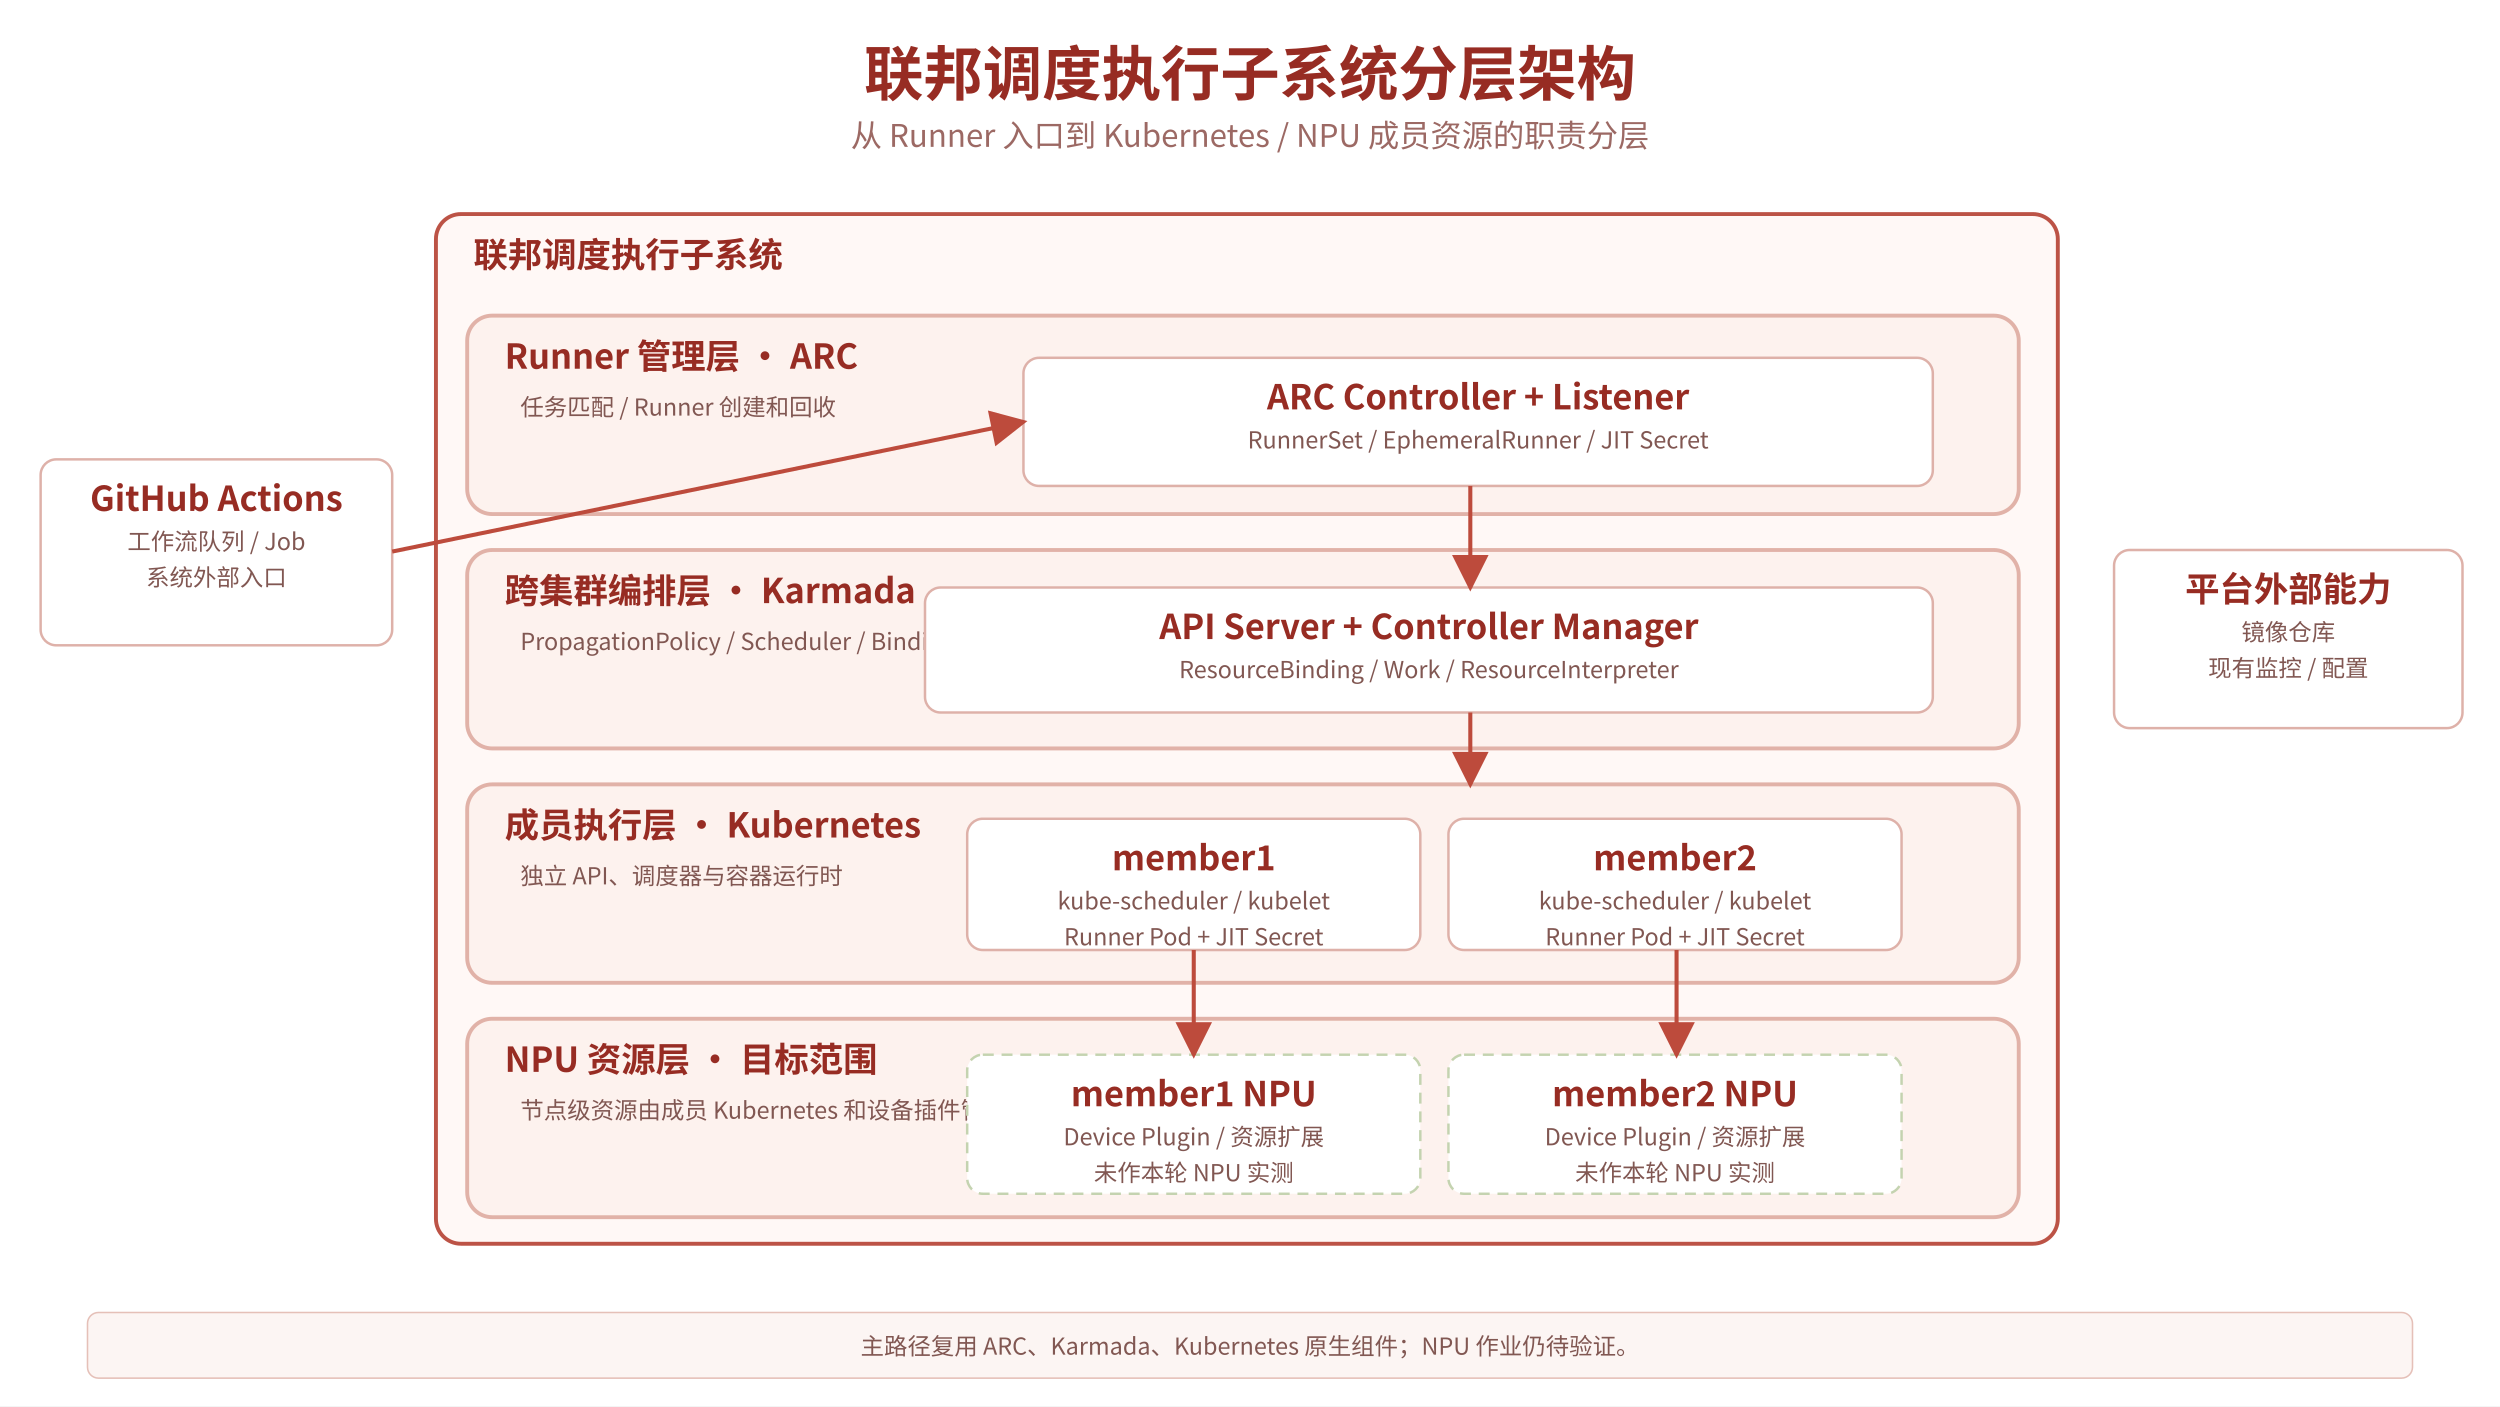
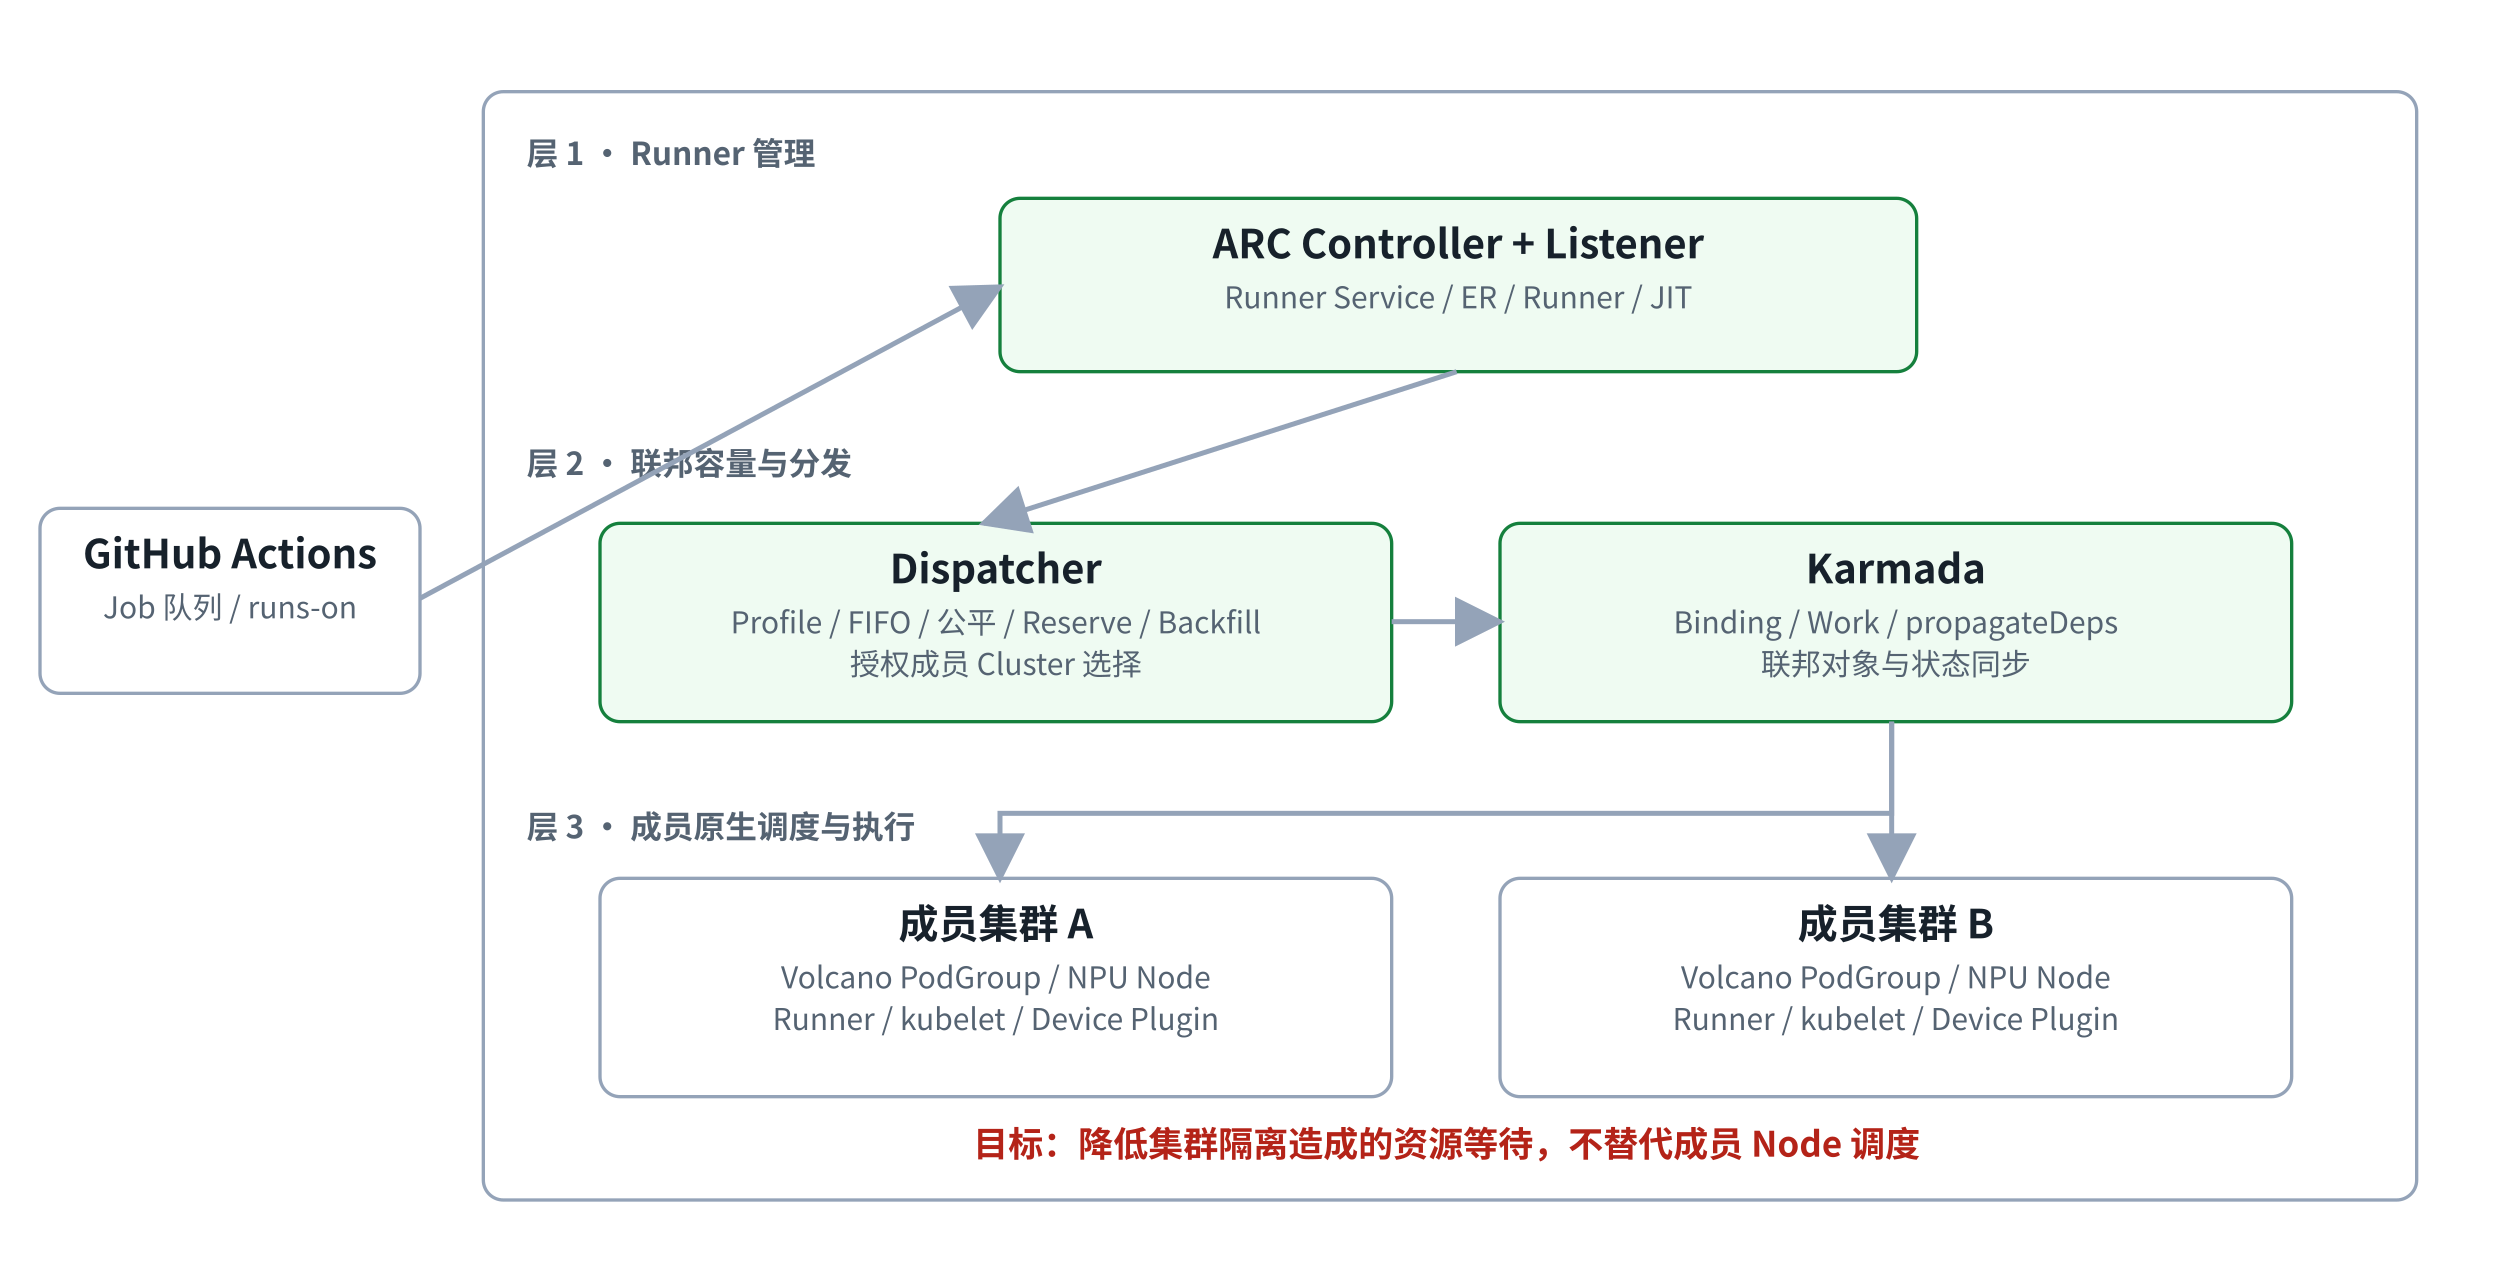
- <svg xmlns="http://www.w3.org/2000/svg" viewBox="0 0 1600 900" width="1600" height="900" role="img" aria-label="联邦调度执行子系统分层架构">
+ <svg xmlns="http://www.w3.org/2000/svg" width="1500" height="765" viewBox="0 0 1500 765" role="img" aria-label="目标分层架构，ARC 管理 Runner、Dispatcher 选择成员、Karmada 分发、Volcano 调度 NPU Node">
  <defs>
-     <style>text{font-family:"Microsoft YaHei","Noto Sans CJK SC","PingFang SC",Arial,sans-serif;fill:#972c23}.title{font-size:38px;font-weight:750}.sub{font-size:20px;fill:#9c6964}.head{font-size:22px;font-weight:700}.label{font-size:18px;font-weight:550}.small{font-size:15px;fill:#815752}.tiny{font-size:13px;fill:#896b66}</style>
-     <marker id="arr" markerWidth="9" markerHeight="9" refX="8" refY="4.5" orient="auto">
-       <path d="M0 0 L9 4.5 L0 9Z" fill="#bd4b3c" />
+     <marker id="arr" markerWidth="10" markerHeight="10" refX="9" refY="5" orient="auto">
+       <path d="M0 0 L10 5 L0 10Z" fill="#94A3B8" />
    </marker>
  </defs>
-   <rect width="1600" height="900" fill="#fff" />
-   <text x="800" y="61" class="title" text-anchor="middle">联邦调度执行子系统分层架构</text>
-   <text x="800" y="94" class="sub" text-anchor="middle">从 Runner 入口到 Kubernetes / NPU 成员资源的职责分层</text>
-   <rect x="26" y="294" width="225" height="119" rx="10" fill="#fff" stroke="#deb1a9" stroke-width="1.6" />
-   <text x="138.5" y="327" text-anchor="middle" class="head">GitHub Actions</text>
-   <text x="138.5" y="352" text-anchor="middle" class="small">工作流队列 / Job</text>
-   <text x="138.5" y="375" text-anchor="middle" class="small">系统外部入口</text>
-   <rect x="279" y="137" width="1038" height="659" rx="16" fill="#fff8f6" stroke="#bc5346" stroke-width="2.5" />
-   <text x="303" y="171" class="head">联邦调度执行子系统</text>
-   <rect x="299" y="202" width="993" height="127" rx="16" fill="#fdf2ee" stroke="#e1b2a8" stroke-width="2.5" />
-   <text x="323" y="236" class="head">Runner 管理层 · ARC</text>
-   <text x="333" y="266" class="small">任务匹配 / Runner 创建和回收</text>
-   <rect x="655" y="229" width="582" height="82" rx="10" fill="#fff" stroke="#deb1a9" stroke-width="1.6" />
-   <text x="946" y="262" text-anchor="middle" class="head">ARC Controller + Listener</text>
-   <text x="946" y="287" text-anchor="middle" class="small">RunnerSet / EphemeralRunner / JIT Secret</text>
-   <rect x="299" y="352" width="993" height="127" rx="16" fill="#fdf2ee" stroke="#e1b2a8" stroke-width="2.5" />
-   <text x="323" y="386" class="head">跨集群编排层 · Karmada</text>
-   <text x="333" y="416" class="small">PropagationPolicy / Scheduler / Binding / Execution</text>
-   <rect x="592" y="376" width="645" height="80" rx="10" fill="#fff" stroke="#deb1a9" stroke-width="1.6" />
-   <text x="914.5" y="409" text-anchor="middle" class="head">API Server + Controller Manager</text>
-   <text x="914.5" y="434" text-anchor="middle" class="small">ResourceBinding / Work / ResourceInterpreter</text>
-   <rect x="299" y="502" width="993" height="127" rx="16" fill="#fdf2ee" stroke="#e1b2a8" stroke-width="2.5" />
-   <text x="323" y="536" class="head">成员执行层 · Kubernetes</text>
-   <text x="333" y="566" class="small">独立 API、调度器与容器运行时</text>
-   <rect x="619" y="524" width="290" height="84" rx="10" fill="#fff" stroke="#deb1a9" stroke-width="1.6" />
-   <text x="764" y="557" text-anchor="middle" class="head">member1</text>
-   <text x="764" y="582" text-anchor="middle" class="small">kube-scheduler / kubelet</text>
-   <text x="764" y="605" text-anchor="middle" class="small">Runner Pod + JIT Secret</text>
-   <rect x="927" y="524" width="290" height="84" rx="10" fill="#fff" stroke="#deb1a9" stroke-width="1.6" />
-   <text x="1072" y="557" text-anchor="middle" class="head">member2</text>
-   <text x="1072" y="582" text-anchor="middle" class="small">kube-scheduler / kubelet</text>
-   <text x="1072" y="605" text-anchor="middle" class="small">Runner Pod + JIT Secret</text>
-   <rect x="299" y="652" width="993" height="127" rx="16" fill="#fdf2ee" stroke="#e1b2a8" stroke-width="2.5" />
-   <text x="323" y="686" class="head">NPU 资源层 · 目标范围</text>
-   <text x="333" y="716" class="small">节点级资源由成员 Kubernetes 和设备插件管理</text>
-   <rect x="619" y="675" width="290" height="89" rx="10" fill="#fff" stroke="#c4d3b0" stroke-width="1.6" stroke-dasharray="7 5" />
-   <text x="764" y="708" text-anchor="middle" class="head">member1 NPU</text>
-   <text x="764" y="733" text-anchor="middle" class="small">Device Plugin / 资源扩展</text>
-   <text x="764" y="756" text-anchor="middle" class="small">未作本轮 NPU 实测</text>
-   <rect x="927" y="675" width="290" height="89" rx="10" fill="#fff" stroke="#c4d3b0" stroke-width="1.6" stroke-dasharray="7 5" />
-   <text x="1072" y="708" text-anchor="middle" class="head">member2 NPU</text>
-   <text x="1072" y="733" text-anchor="middle" class="small">Device Plugin / 资源扩展</text>
-   <text x="1072" y="756" text-anchor="middle" class="small">未作本轮 NPU 实测</text>
-   <line x1="251" y1="353" x2="655" y2="270" fill="none" stroke="#bd4b3c" stroke-width="2.6" marker-end="url(#arr)" />
-   <line x1="941" y1="311" x2="941" y2="376" fill="none" stroke="#bd4b3c" stroke-width="2.6" marker-end="url(#arr)" />
-   <line x1="941" y1="456" x2="941" y2="502" fill="none" stroke="#bd4b3c" stroke-width="2.6" marker-end="url(#arr)" />
-   <line x1="764" y1="608" x2="764" y2="675" fill="none" stroke="#bd4b3c" stroke-width="2.6" marker-end="url(#arr)" />
-   <line x1="1073" y1="608" x2="1073" y2="675" fill="none" stroke="#bd4b3c" stroke-width="2.6" marker-end="url(#arr)" />
-   <rect x="1353" y="352" width="223" height="114" rx="10" fill="#fff" stroke="#deb1a9" stroke-width="1.6" />
-   <text x="1464.5" y="385" text-anchor="middle" class="head">平台外部能力</text>
-   <text x="1464.5" y="410" text-anchor="middle" class="small">镜像仓库</text>
-   <text x="1464.5" y="433" text-anchor="middle" class="small">现有监控 / 配置</text>
-   <rect x="56" y="840" width="1488" height="42" rx="7" fill="#fcf5f3" stroke="#e5c0b8" />
-   <text x="800" y="867" class="small" text-anchor="middle">主路径复用 ARC、Karmada、Kubernetes 原生组件；NPU 作业仍待验证。</text>
+   <rect width="1500" height="765" fill="#FFFFFF" />
+   <rect x="24" y="305" width="228" height="111" rx="12" fill="#fff" stroke="#94A3B8" stroke-width="2" />
+   <text x="138" y="341" text-anchor="middle" font-family="Microsoft YaHei,Noto Sans CJK SC,Arial,sans-serif" font-size="24" font-weight="700" fill="#17212B">GitHub Actions</text>
+   <text x="138" y="371" text-anchor="middle" font-family="Microsoft YaHei,Noto Sans CJK SC,Arial,sans-serif" font-size="18" font-weight="500" fill="#556372">Job 队列 / runs-on</text>
+   <rect x="290" y="55" width="1160" height="665" rx="12" fill="#fff" stroke="#94A3B8" stroke-width="2" />
+   <text x="316" y="99" text-anchor="start" font-family="Microsoft YaHei,Noto Sans CJK SC,Arial,sans-serif" font-size="19" font-weight="600" fill="#556372">层 1 · Runner 管理</text>
+   <rect x="600" y="119" width="550" height="104" rx="12" fill="#EFFBF2" stroke="#15803D" stroke-width="2" />
+   <text x="875" y="155" text-anchor="middle" font-family="Microsoft YaHei,Noto Sans CJK SC,Arial,sans-serif" font-size="24" font-weight="700" fill="#17212B">ARC Controller + Listener</text>
+   <text x="875" y="185" text-anchor="middle" font-family="Microsoft YaHei,Noto Sans CJK SC,Arial,sans-serif" font-size="18" font-weight="500" fill="#556372">Runner Service / ER / Runner / JIT</text>
+   <text x="316" y="285" text-anchor="start" font-family="Microsoft YaHei,Noto Sans CJK SC,Arial,sans-serif" font-size="19" font-weight="600" fill="#556372">层 2 · 联邦容量与分发</text>
+   <rect x="360" y="314" width="475" height="119" rx="12" fill="#EFFBF2" stroke="#15803D" stroke-width="2" />
+   <text x="597.5" y="350" text-anchor="middle" font-family="Microsoft YaHei,Noto Sans CJK SC,Arial,sans-serif" font-size="24" font-weight="700" fill="#17212B">Dispatcher</text>
+   <text x="597.5" y="380" text-anchor="middle" font-family="Microsoft YaHei,Noto Sans CJK SC,Arial,sans-serif" font-size="18" font-weight="500" fill="#556372">Profile / FIFO / 公平 / Reserve / Backfill</text>
+   <text x="597.5" y="405" text-anchor="middle" font-family="Microsoft YaHei,Noto Sans CJK SC,Arial,sans-serif" font-size="18" font-weight="500" fill="#556372">授权成员 Cluster 选择</text>
+   <rect x="900" y="314" width="475" height="119" rx="12" fill="#EFFBF2" stroke="#15803D" stroke-width="2" />
+   <text x="1137.5" y="350" text-anchor="middle" font-family="Microsoft YaHei,Noto Sans CJK SC,Arial,sans-serif" font-size="24" font-weight="700" fill="#17212B">Karmada</text>
+   <text x="1137.5" y="380" text-anchor="middle" font-family="Microsoft YaHei,Noto Sans CJK SC,Arial,sans-serif" font-size="18" font-weight="500" fill="#556372">Binding / Work / propagateDeps</text>
+   <text x="1137.5" y="405" text-anchor="middle" font-family="Microsoft YaHei,Noto Sans CJK SC,Arial,sans-serif" font-size="18" font-weight="500" fill="#556372">联邦对象与状态同步</text>
+   <text x="316" y="503" text-anchor="start" font-family="Microsoft YaHei,Noto Sans CJK SC,Arial,sans-serif" font-size="19" font-weight="600" fill="#556372">层 3 · 成员原生调度与执行</text>
+   <rect x="360" y="527" width="475" height="131" rx="12" fill="#fff" stroke="#94A3B8" stroke-width="2" />
+   <text x="597.5" y="563" text-anchor="middle" font-family="Microsoft YaHei,Noto Sans CJK SC,Arial,sans-serif" font-size="24" font-weight="700" fill="#17212B">成员集群 A</text>
+   <text x="597.5" y="593" text-anchor="middle" font-family="Microsoft YaHei,Noto Sans CJK SC,Arial,sans-serif" font-size="18" font-weight="500" fill="#556372">Volcano PodGroup / NPU Node</text>
+   <text x="597.5" y="618" text-anchor="middle" font-family="Microsoft YaHei,Noto Sans CJK SC,Arial,sans-serif" font-size="18" font-weight="500" fill="#556372">Runner / kubelet / Device Plugin</text>
+   <rect x="900" y="527" width="475" height="131" rx="12" fill="#fff" stroke="#94A3B8" stroke-width="2" />
+   <text x="1137.5" y="563" text-anchor="middle" font-family="Microsoft YaHei,Noto Sans CJK SC,Arial,sans-serif" font-size="24" font-weight="700" fill="#17212B">成员集群 B</text>
+   <text x="1137.5" y="593" text-anchor="middle" font-family="Microsoft YaHei,Noto Sans CJK SC,Arial,sans-serif" font-size="18" font-weight="500" fill="#556372">Volcano PodGroup / NPU Node</text>
+   <text x="1137.5" y="618" text-anchor="middle" font-family="Microsoft YaHei,Noto Sans CJK SC,Arial,sans-serif" font-size="18" font-weight="500" fill="#556372">Runner / kubelet / Device Plugin</text>
+   <path d="M 252 359 L 600 172" fill="none" stroke="#94A3B8" stroke-width="3" marker-end="url(#arr)" />
+   <path d="M 874 223 L 590 314" fill="none" stroke="#94A3B8" stroke-width="3" marker-end="url(#arr)" />
+   <path d="M 835 373 L 900 373" fill="none" stroke="#94A3B8" stroke-width="3" marker-end="url(#arr)" />
+   <polyline points="1135,433 1135,488 600,488 600,527" fill="none" stroke="#94A3B8" stroke-width="3" marker-end="url(#arr)" />
+   <path d="M 1135 433 L 1135 527" fill="none" stroke="#94A3B8" stroke-width="3" marker-end="url(#arr)" />
+   <text x="868" y="694" text-anchor="middle" font-family="Microsoft YaHei,Noto Sans CJK SC,Arial,sans-serif" font-size="21" font-weight="600" fill="#B42318">目标：降低集群隔离造成的资源等待，不替代成员 Node 调度</text>
</svg>
